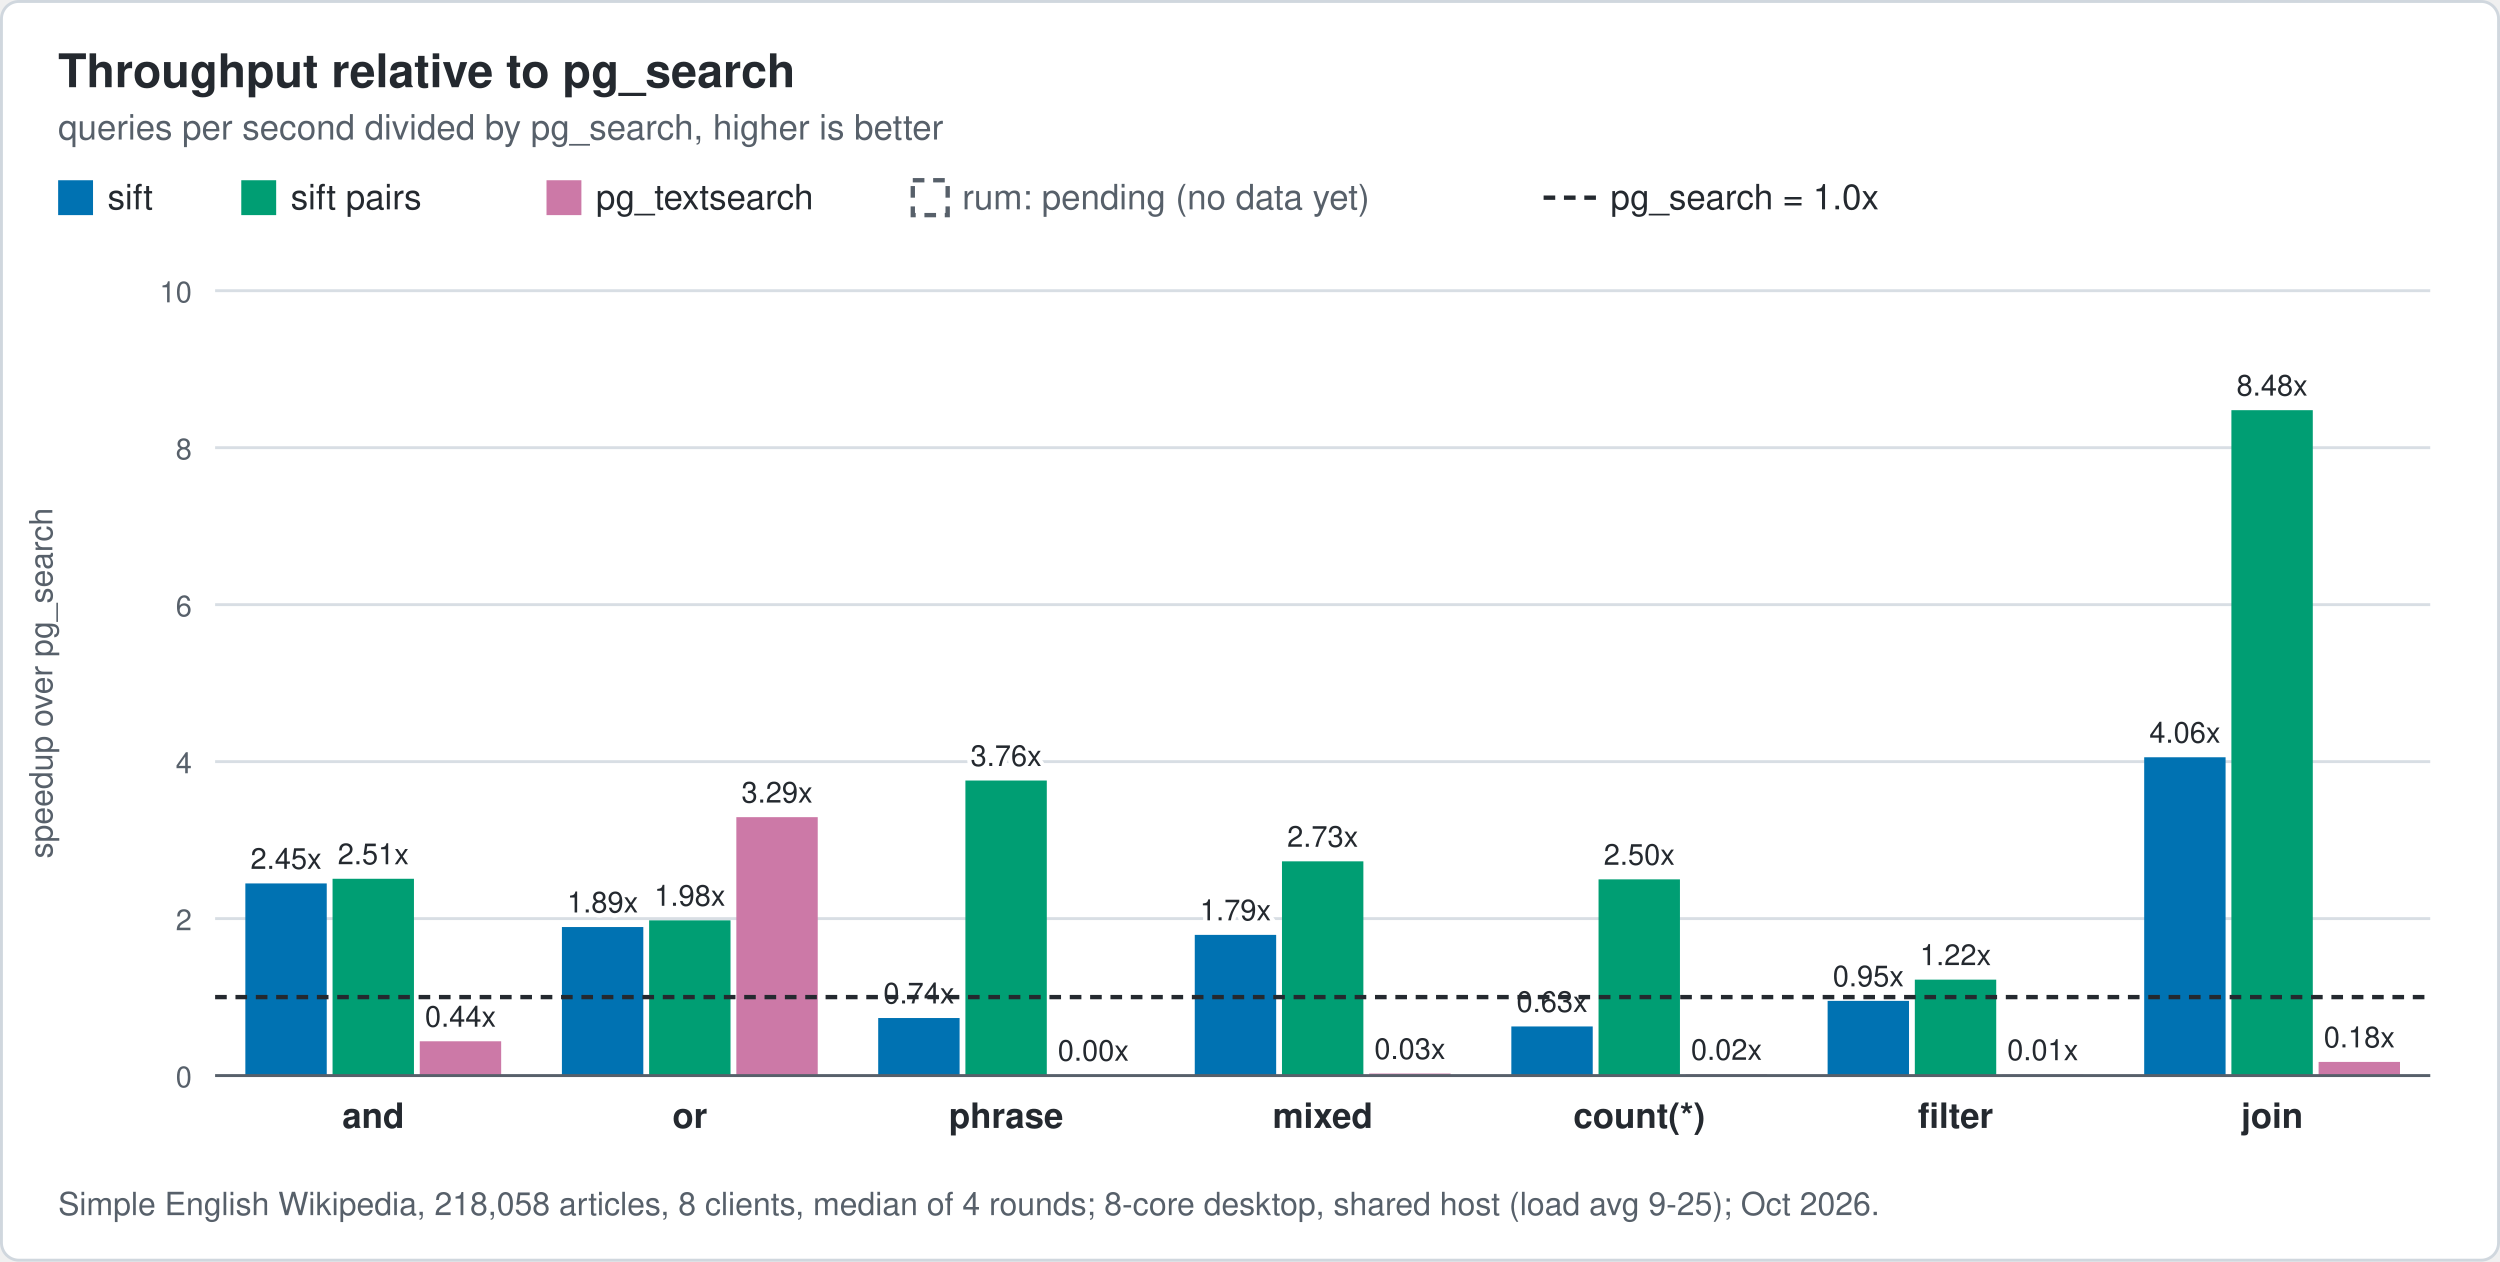
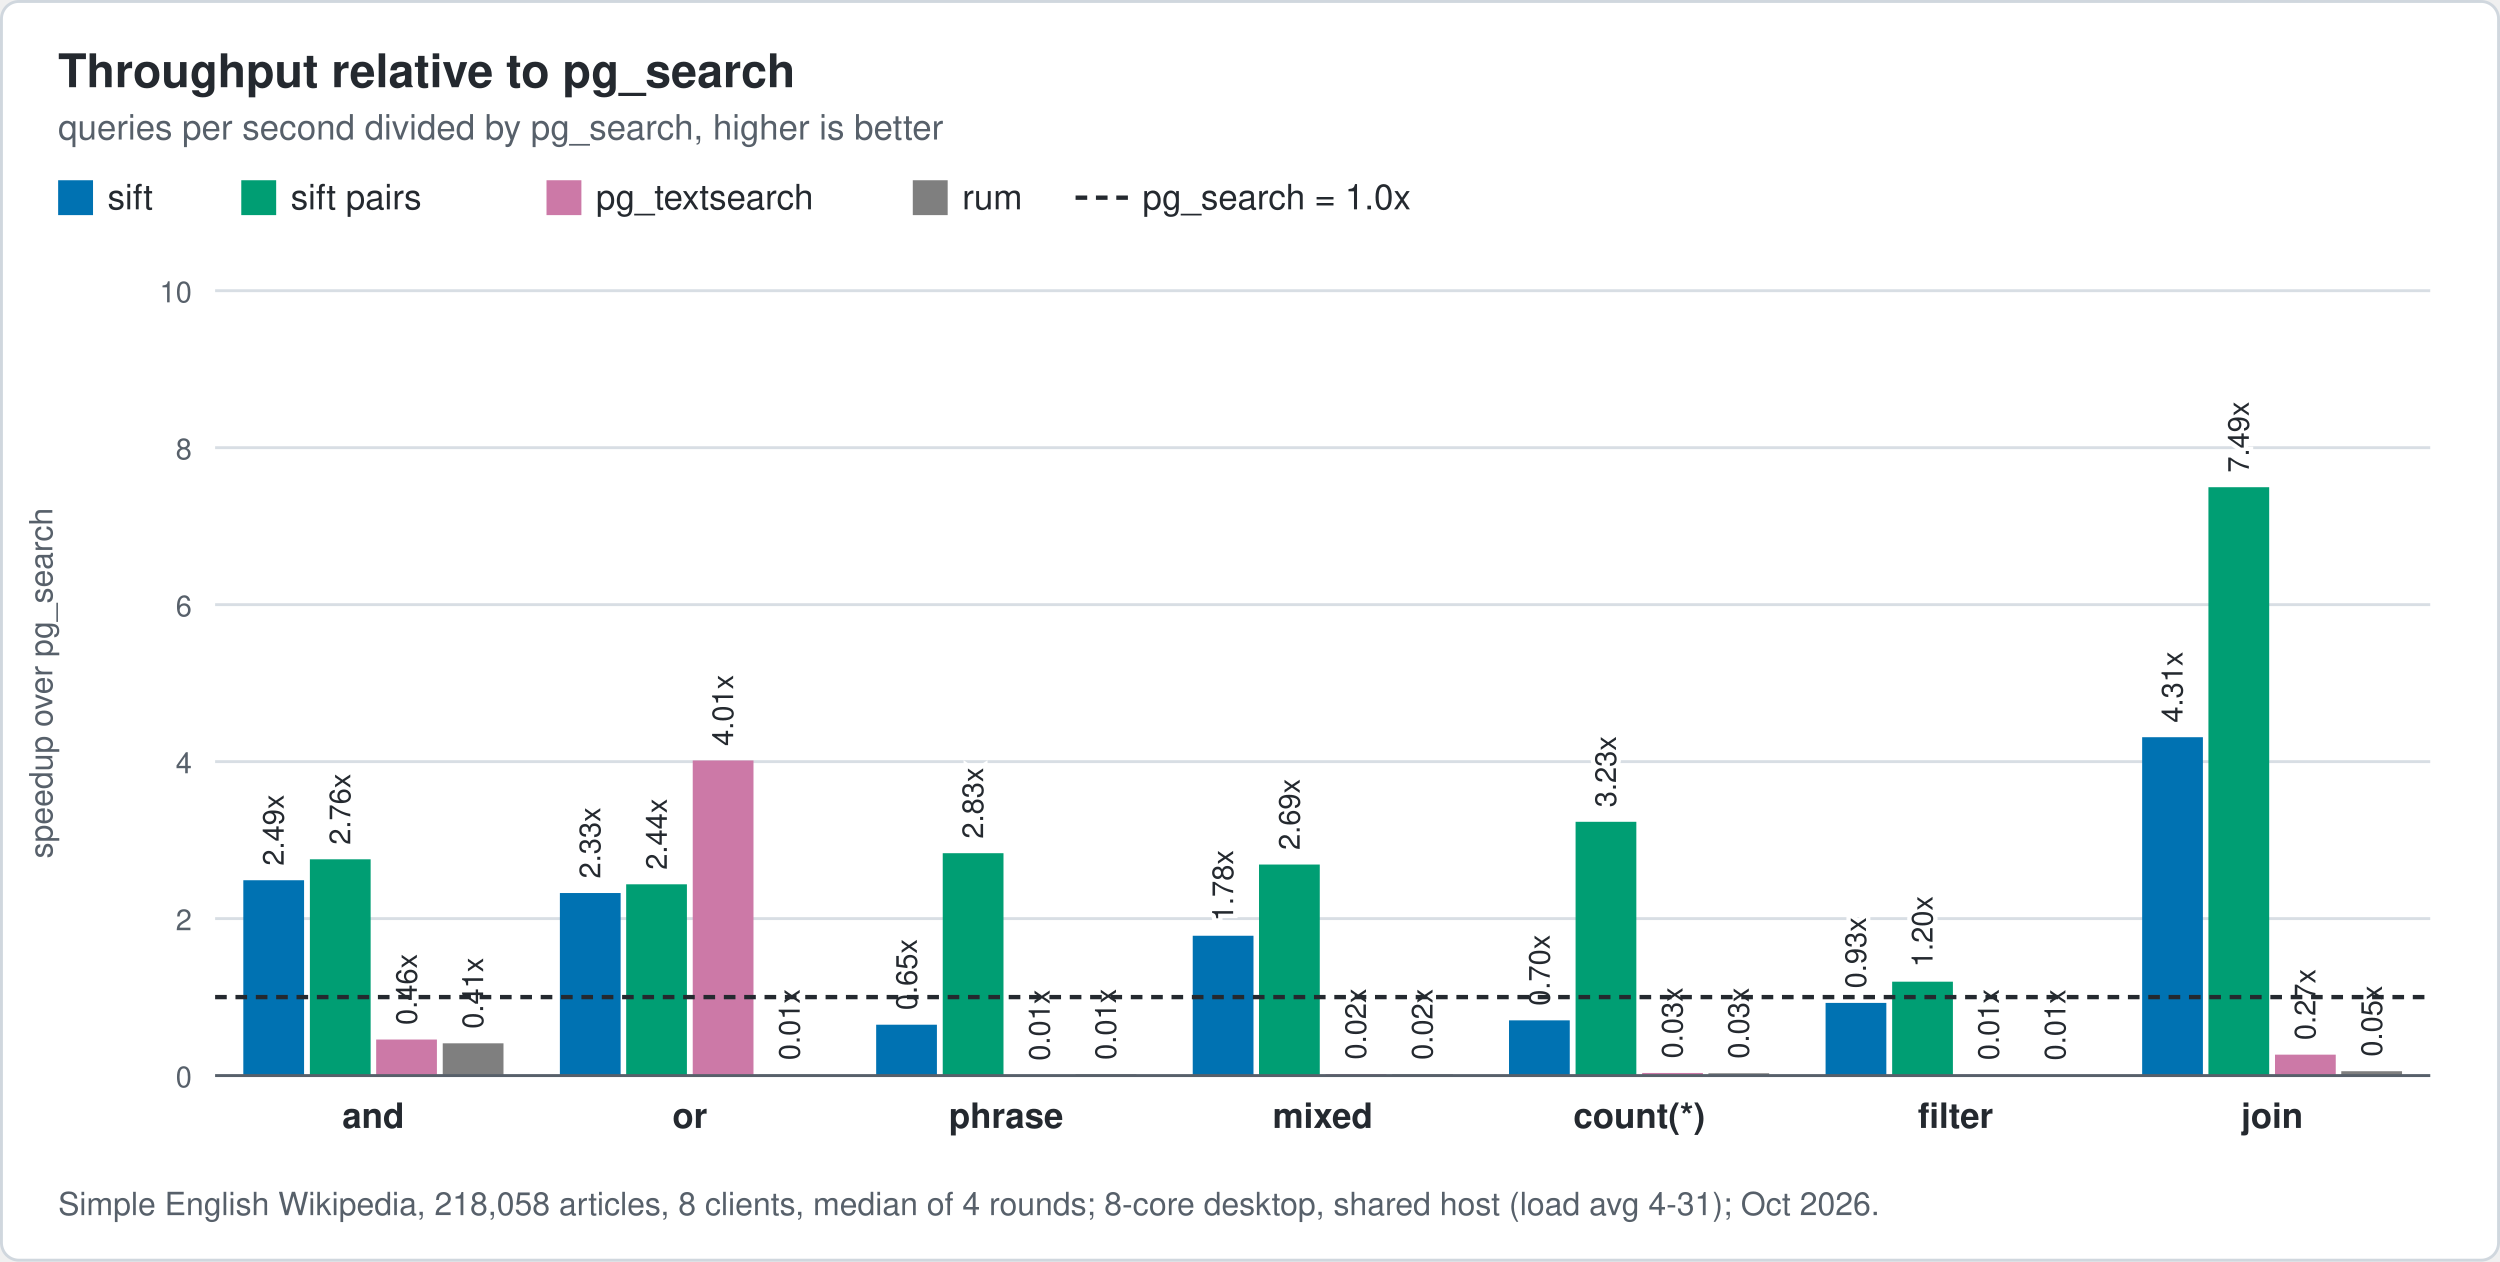
<svg xmlns="http://www.w3.org/2000/svg" width="860" height="434" viewBox="0 0 860 434" role="img" aria-labelledby="t d" font-family="Helvetica, Arial, sans-serif">
  <rect x="0.5" y="0.5" width="859" height="433" rx="6" fill="#ffffff" stroke="#d0d7de" />
  <text x="20" y="30" font-size="16" text-anchor="start" fill="#24292f" font-weight="bold">Throughput relative to pg_search</text>
  <text x="20" y="48" font-size="12" text-anchor="start" fill="#57606a">queries per second divided by pg_search, higher is better</text>
  <rect x="20" y="62" width="12" height="12" fill="#0072B2" />
  <text x="37" y="72" font-size="12" text-anchor="start" fill="#24292f">sift</text>
  <rect x="83" y="62" width="12" height="12" fill="#009E73" />
  <text x="100" y="72" font-size="12" text-anchor="start" fill="#24292f">sift pairs</text>
  <rect x="188" y="62" width="12" height="12" fill="#CC79A7" />
  <text x="205" y="72" font-size="12" text-anchor="start" fill="#24292f">pg_textsearch</text>
-   <rect x="314" y="62" width="12" height="12" fill="#ffffff" stroke="#57606a" stroke-width="1.5" stroke-dasharray="4 3" />
-   <text x="331" y="72" font-size="12" text-anchor="start" fill="#57606a">rum: pending (no data yet)</text>
-   <line x1="531" y1="68" x2="549" y2="68" stroke="#24292f" stroke-width="1.5" stroke-dasharray="4 3" />
-   <text x="554" y="72" font-size="12" text-anchor="start" fill="#24292f">pg_search = 1.0x</text>
+   <rect x="314" y="62" width="12" height="12" fill="#7f7f7f" />
+   <text x="331" y="72" font-size="12" text-anchor="start" fill="#24292f">rum</text>
+   <line x1="370" y1="68" x2="388" y2="68" stroke="#24292f" stroke-width="1.5" stroke-dasharray="4 3" />
+   <text x="393" y="72" font-size="12" text-anchor="start" fill="#24292f">pg_search = 1.0x</text>
  <line x1="74" y1="370" x2="836" y2="370" stroke="#d8dee4" stroke-width="1" />
  <text x="66" y="374" font-size="10" text-anchor="end" fill="#57606a">0</text>
  <line x1="74" y1="316" x2="836" y2="316" stroke="#d8dee4" stroke-width="1" />
  <text x="66" y="320" font-size="10" text-anchor="end" fill="#57606a">2</text>
  <line x1="74" y1="262" x2="836" y2="262" stroke="#d8dee4" stroke-width="1" />
  <text x="66" y="266" font-size="10" text-anchor="end" fill="#57606a">4</text>
  <line x1="74" y1="208" x2="836" y2="208" stroke="#d8dee4" stroke-width="1" />
  <text x="66" y="212" font-size="10" text-anchor="end" fill="#57606a">6</text>
  <line x1="74" y1="154" x2="836" y2="154" stroke="#d8dee4" stroke-width="1" />
  <text x="66" y="158" font-size="10" text-anchor="end" fill="#57606a">8</text>
  <line x1="74" y1="100" x2="836" y2="100" stroke="#d8dee4" stroke-width="1" />
  <text x="66" y="104" font-size="10" text-anchor="end" fill="#57606a">10</text>
  <text transform="translate(18 235) rotate(-90)" font-size="11" text-anchor="middle" fill="#57606a">speedup over pg_search</text>
-   <rect x="84.4" y="303.9" width="28" height="66.1" fill="#0072B2" />
-   <text x="98.4" y="298.9" font-size="10" text-anchor="middle" fill="#24292f" stroke="#ffffff" stroke-width="3" paint-order="stroke">2.45x</text>
-   <rect x="114.4" y="302.3" width="28" height="67.7" fill="#009E73" />
-   <text x="128.4" y="297.3" font-size="10" text-anchor="middle" fill="#24292f" stroke="#ffffff" stroke-width="3" paint-order="stroke">2.51x</text>
-   <rect x="144.4" y="358.2" width="28" height="11.8" fill="#CC79A7" />
-   <text x="158.4" y="353.2" font-size="10" text-anchor="middle" fill="#24292f" stroke="#ffffff" stroke-width="3" paint-order="stroke">0.44x</text>
+   <rect x="83.7" y="302.8" width="20.9" height="67.2" fill="#0072B2" />
+   <text transform="translate(97.6 297.8) rotate(-90)" font-size="10" text-anchor="start" fill="#24292f" stroke="#ffffff" stroke-width="3" paint-order="stroke">2.49x</text>
+   <rect x="106.6" y="295.6" width="20.9" height="74.4" fill="#009E73" />
+   <text transform="translate(120.5 290.6) rotate(-90)" font-size="10" text-anchor="start" fill="#24292f" stroke="#ffffff" stroke-width="3" paint-order="stroke">2.76x</text>
+   <rect x="129.4" y="357.6" width="20.9" height="12.4" fill="#CC79A7" />
+   <text transform="translate(143.4 352.6) rotate(-90)" font-size="10" text-anchor="start" fill="#24292f" stroke="#ffffff" stroke-width="3" paint-order="stroke">0.46x</text>
+   <rect x="152.3" y="358.9" width="20.9" height="11.1" fill="#7f7f7f" />
+   <text transform="translate(166.2 353.9) rotate(-90)" font-size="10" text-anchor="start" fill="#24292f" stroke="#ffffff" stroke-width="3" paint-order="stroke">0.41x</text>
  <text x="128.4" y="388" font-size="12" text-anchor="middle" fill="#24292f" font-weight="bold">and</text>
-   <rect x="193.3" y="318.9" width="28" height="51.1" fill="#0072B2" />
-   <text x="207.3" y="313.9" font-size="10" text-anchor="middle" fill="#24292f" stroke="#ffffff" stroke-width="3" paint-order="stroke">1.89x</text>
-   <rect x="223.3" y="316.6" width="28" height="53.4" fill="#009E73" />
-   <text x="237.3" y="311.6" font-size="10" text-anchor="middle" fill="#24292f" stroke="#ffffff" stroke-width="3" paint-order="stroke">1.98x</text>
-   <rect x="253.3" y="281.1" width="28" height="88.9" fill="#CC79A7" />
-   <text x="267.3" y="276.1" font-size="10" text-anchor="middle" fill="#24292f" stroke="#ffffff" stroke-width="3" paint-order="stroke">3.29x</text>
+   <rect x="192.6" y="307.2" width="20.9" height="62.8" fill="#0072B2" />
+   <text transform="translate(206.5 302.2) rotate(-90)" font-size="10" text-anchor="start" fill="#24292f" stroke="#ffffff" stroke-width="3" paint-order="stroke">2.33x</text>
+   <rect x="215.4" y="304.2" width="20.9" height="65.8" fill="#009E73" />
+   <text transform="translate(229.4 299.2) rotate(-90)" font-size="10" text-anchor="start" fill="#24292f" stroke="#ffffff" stroke-width="3" paint-order="stroke">2.44x</text>
+   <rect x="238.3" y="261.6" width="20.9" height="108.4" fill="#CC79A7" />
+   <text transform="translate(252.2 256.6) rotate(-90)" font-size="10" text-anchor="start" fill="#24292f" stroke="#ffffff" stroke-width="3" paint-order="stroke">4.01x</text>
+   <rect x="261.1" y="369.7" width="20.9" height="0.3" fill="#7f7f7f" />
+   <text transform="translate(275.1 364.7) rotate(-90)" font-size="10" text-anchor="start" fill="#24292f" stroke="#ffffff" stroke-width="3" paint-order="stroke">0.01x</text>
  <text x="237.3" y="388" font-size="12" text-anchor="middle" fill="#24292f" font-weight="bold">or</text>
-   <rect x="302.1" y="350.2" width="28" height="19.8" fill="#0072B2" />
-   <text x="316.1" y="345.2" font-size="10" text-anchor="middle" fill="#24292f" stroke="#ffffff" stroke-width="3" paint-order="stroke">0.74x</text>
-   <rect x="332.1" y="268.5" width="28" height="101.5" fill="#009E73" />
-   <text x="346.1" y="263.5" font-size="10" text-anchor="middle" fill="#24292f" stroke="#ffffff" stroke-width="3" paint-order="stroke">3.76x</text>
-   <rect x="362.1" y="369.9" width="28" height="0.1" fill="#CC79A7" />
-   <text x="376.1" y="364.9" font-size="10" text-anchor="middle" fill="#24292f" stroke="#ffffff" stroke-width="3" paint-order="stroke">0.00x</text>
+   <rect x="301.4" y="352.5" width="20.9" height="17.5" fill="#0072B2" />
+   <text transform="translate(315.4 347.5) rotate(-90)" font-size="10" text-anchor="start" fill="#24292f" stroke="#ffffff" stroke-width="3" paint-order="stroke">0.65x</text>
+   <rect x="324.3" y="293.5" width="20.9" height="76.5" fill="#009E73" />
+   <text transform="translate(338.2 288.5) rotate(-90)" font-size="10" text-anchor="start" fill="#24292f" stroke="#ffffff" stroke-width="3" paint-order="stroke">2.83x</text>
+   <rect x="347.1" y="369.9" width="20.9" height="0.1" fill="#CC79A7" />
+   <text transform="translate(361.1 364.9) rotate(-90)" font-size="10" text-anchor="start" fill="#24292f" stroke="#ffffff" stroke-width="3" paint-order="stroke">0.01x</text>
+   <rect x="370" y="369.6" width="20.9" height="0.4" fill="#7f7f7f" />
+   <text transform="translate(383.9 364.6) rotate(-90)" font-size="10" text-anchor="start" fill="#24292f" stroke="#ffffff" stroke-width="3" paint-order="stroke">0.01x</text>
  <text x="346.1" y="388" font-size="12" text-anchor="middle" fill="#24292f" font-weight="bold">phrase</text>
-   <rect x="411" y="321.6" width="28" height="48.4" fill="#0072B2" />
-   <text x="425" y="316.6" font-size="10" text-anchor="middle" fill="#24292f" stroke="#ffffff" stroke-width="3" paint-order="stroke">1.79x</text>
-   <rect x="441" y="296.3" width="28" height="73.7" fill="#009E73" />
-   <text x="455" y="291.3" font-size="10" text-anchor="middle" fill="#24292f" stroke="#ffffff" stroke-width="3" paint-order="stroke">2.73x</text>
-   <rect x="471" y="369.3" width="28" height="0.7" fill="#CC79A7" />
-   <text x="485" y="364.3" font-size="10" text-anchor="middle" fill="#24292f" stroke="#ffffff" stroke-width="3" paint-order="stroke">0.03x</text>
+   <rect x="410.3" y="321.9" width="20.9" height="48.1" fill="#0072B2" />
+   <text transform="translate(424.2 316.9) rotate(-90)" font-size="10" text-anchor="start" fill="#24292f" stroke="#ffffff" stroke-width="3" paint-order="stroke">1.78x</text>
+   <rect x="433.1" y="297.4" width="20.9" height="72.6" fill="#009E73" />
+   <text transform="translate(447.1 292.4) rotate(-90)" font-size="10" text-anchor="start" fill="#24292f" stroke="#ffffff" stroke-width="3" paint-order="stroke">2.69x</text>
+   <rect x="456" y="369.5" width="20.9" height="0.5" fill="#CC79A7" />
+   <text transform="translate(469.9 364.5) rotate(-90)" font-size="10" text-anchor="start" fill="#24292f" stroke="#ffffff" stroke-width="3" paint-order="stroke">0.02x</text>
+   <rect x="478.9" y="369.6" width="20.9" height="0.4" fill="#7f7f7f" />
+   <text transform="translate(492.8 364.6) rotate(-90)" font-size="10" text-anchor="start" fill="#24292f" stroke="#ffffff" stroke-width="3" paint-order="stroke">0.02x</text>
  <text x="455" y="388" font-size="12" text-anchor="middle" fill="#24292f" font-weight="bold">mixed</text>
-   <rect x="519.9" y="353.1" width="28" height="16.9" fill="#0072B2" />
-   <text x="533.9" y="348.1" font-size="10" text-anchor="middle" fill="#24292f" stroke="#ffffff" stroke-width="3" paint-order="stroke">0.63x</text>
-   <rect x="549.9" y="302.5" width="28" height="67.5" fill="#009E73" />
-   <text x="563.9" y="297.5" font-size="10" text-anchor="middle" fill="#24292f" stroke="#ffffff" stroke-width="3" paint-order="stroke">2.50x</text>
-   <rect x="579.9" y="369.6" width="28" height="0.4" fill="#CC79A7" />
-   <text x="593.9" y="364.6" font-size="10" text-anchor="middle" fill="#24292f" stroke="#ffffff" stroke-width="3" paint-order="stroke">0.02x</text>
+   <rect x="519.1" y="351" width="20.9" height="19" fill="#0072B2" />
+   <text transform="translate(533.1 346) rotate(-90)" font-size="10" text-anchor="start" fill="#24292f" stroke="#ffffff" stroke-width="3" paint-order="stroke">0.70x</text>
+   <rect x="542" y="282.7" width="20.9" height="87.3" fill="#009E73" />
+   <text transform="translate(555.9 277.7) rotate(-90)" font-size="10" text-anchor="start" fill="#24292f" stroke="#ffffff" stroke-width="3" paint-order="stroke">3.23x</text>
+   <rect x="564.9" y="369.1" width="20.9" height="0.9" fill="#CC79A7" />
+   <text transform="translate(578.8 364.1) rotate(-90)" font-size="10" text-anchor="start" fill="#24292f" stroke="#ffffff" stroke-width="3" paint-order="stroke">0.03x</text>
+   <rect x="587.7" y="369.2" width="20.9" height="0.8" fill="#7f7f7f" />
+   <text transform="translate(601.6 364.2) rotate(-90)" font-size="10" text-anchor="start" fill="#24292f" stroke="#ffffff" stroke-width="3" paint-order="stroke">0.03x</text>
  <text x="563.9" y="388" font-size="12" text-anchor="middle" fill="#24292f" font-weight="bold">count(*)</text>
-   <rect x="628.7" y="344.3" width="28" height="25.7" fill="#0072B2" />
-   <text x="642.7" y="339.3" font-size="10" text-anchor="middle" fill="#24292f" stroke="#ffffff" stroke-width="3" paint-order="stroke">0.95x</text>
-   <rect x="658.7" y="337" width="28" height="33" fill="#009E73" />
-   <text x="672.7" y="332" font-size="10" text-anchor="middle" fill="#24292f" stroke="#ffffff" stroke-width="3" paint-order="stroke">1.22x</text>
-   <rect x="688.7" y="369.7" width="28" height="0.3" fill="#CC79A7" />
-   <text x="702.7" y="364.7" font-size="10" text-anchor="middle" fill="#24292f" stroke="#ffffff" stroke-width="3" paint-order="stroke">0.01x</text>
+   <rect x="628" y="345" width="20.9" height="25" fill="#0072B2" />
+   <text transform="translate(641.9 340) rotate(-90)" font-size="10" text-anchor="start" fill="#24292f" stroke="#ffffff" stroke-width="3" paint-order="stroke">0.93x</text>
+   <rect x="650.9" y="337.7" width="20.9" height="32.3" fill="#009E73" />
+   <text transform="translate(664.8 332.7) rotate(-90)" font-size="10" text-anchor="start" fill="#24292f" stroke="#ffffff" stroke-width="3" paint-order="stroke">1.20x</text>
+   <rect x="673.7" y="369.7" width="20.9" height="0.3" fill="#CC79A7" />
+   <text transform="translate(687.6 364.7) rotate(-90)" font-size="10" text-anchor="start" fill="#24292f" stroke="#ffffff" stroke-width="3" paint-order="stroke">0.01x</text>
+   <rect x="696.6" y="369.8" width="20.9" height="0.2" fill="#7f7f7f" />
+   <text transform="translate(710.5 364.8) rotate(-90)" font-size="10" text-anchor="start" fill="#24292f" stroke="#ffffff" stroke-width="3" paint-order="stroke">0.01x</text>
  <text x="672.7" y="388" font-size="12" text-anchor="middle" fill="#24292f" font-weight="bold">filter</text>
-   <rect x="737.6" y="260.5" width="28" height="109.5" fill="#0072B2" />
-   <text x="751.6" y="255.5" font-size="10" text-anchor="middle" fill="#24292f" stroke="#ffffff" stroke-width="3" paint-order="stroke">4.06x</text>
-   <rect x="767.6" y="141.1" width="28" height="228.9" fill="#009E73" />
-   <text x="781.6" y="136.1" font-size="10" text-anchor="middle" fill="#24292f" stroke="#ffffff" stroke-width="3" paint-order="stroke">8.48x</text>
-   <rect x="797.6" y="365.3" width="28" height="4.7" fill="#CC79A7" />
-   <text x="811.6" y="360.3" font-size="10" text-anchor="middle" fill="#24292f" stroke="#ffffff" stroke-width="3" paint-order="stroke">0.18x</text>
+   <rect x="736.9" y="253.6" width="20.9" height="116.4" fill="#0072B2" />
+   <text transform="translate(750.8 248.6) rotate(-90)" font-size="10" text-anchor="start" fill="#24292f" stroke="#ffffff" stroke-width="3" paint-order="stroke">4.31x</text>
+   <rect x="759.7" y="167.6" width="20.9" height="202.4" fill="#009E73" />
+   <text transform="translate(773.6 162.6) rotate(-90)" font-size="10" text-anchor="start" fill="#24292f" stroke="#ffffff" stroke-width="3" paint-order="stroke">7.49x</text>
+   <rect x="782.6" y="362.8" width="20.9" height="7.2" fill="#CC79A7" />
+   <text transform="translate(796.5 357.8) rotate(-90)" font-size="10" text-anchor="start" fill="#24292f" stroke="#ffffff" stroke-width="3" paint-order="stroke">0.27x</text>
+   <rect x="805.4" y="368.5" width="20.9" height="1.5" fill="#7f7f7f" />
+   <text transform="translate(819.4 363.5) rotate(-90)" font-size="10" text-anchor="start" fill="#24292f" stroke="#ffffff" stroke-width="3" paint-order="stroke">0.05x</text>
  <text x="781.6" y="388" font-size="12" text-anchor="middle" fill="#24292f" font-weight="bold">join</text>
  <line x1="74" y1="343" x2="836" y2="343" stroke="#24292f" stroke-width="1.5" stroke-dasharray="4 3" />
  <line x1="74" y1="370" x2="836" y2="370" stroke="#57606a" stroke-width="1" />
-   <text x="20" y="418" font-size="11" text-anchor="start" fill="#57606a">Simple English Wikipedia, 218,058 articles, 8 clients, median of 4 rounds; 8-core desktop, shared host (load avg 9-25); Oct 2026.</text>
+   <text x="20" y="418" font-size="11" text-anchor="start" fill="#57606a">Simple English Wikipedia, 218,058 articles, 8 clients, median of 4 rounds; 8-core desktop, shared host (load avg 4-31); Oct 2026.</text>
</svg>
